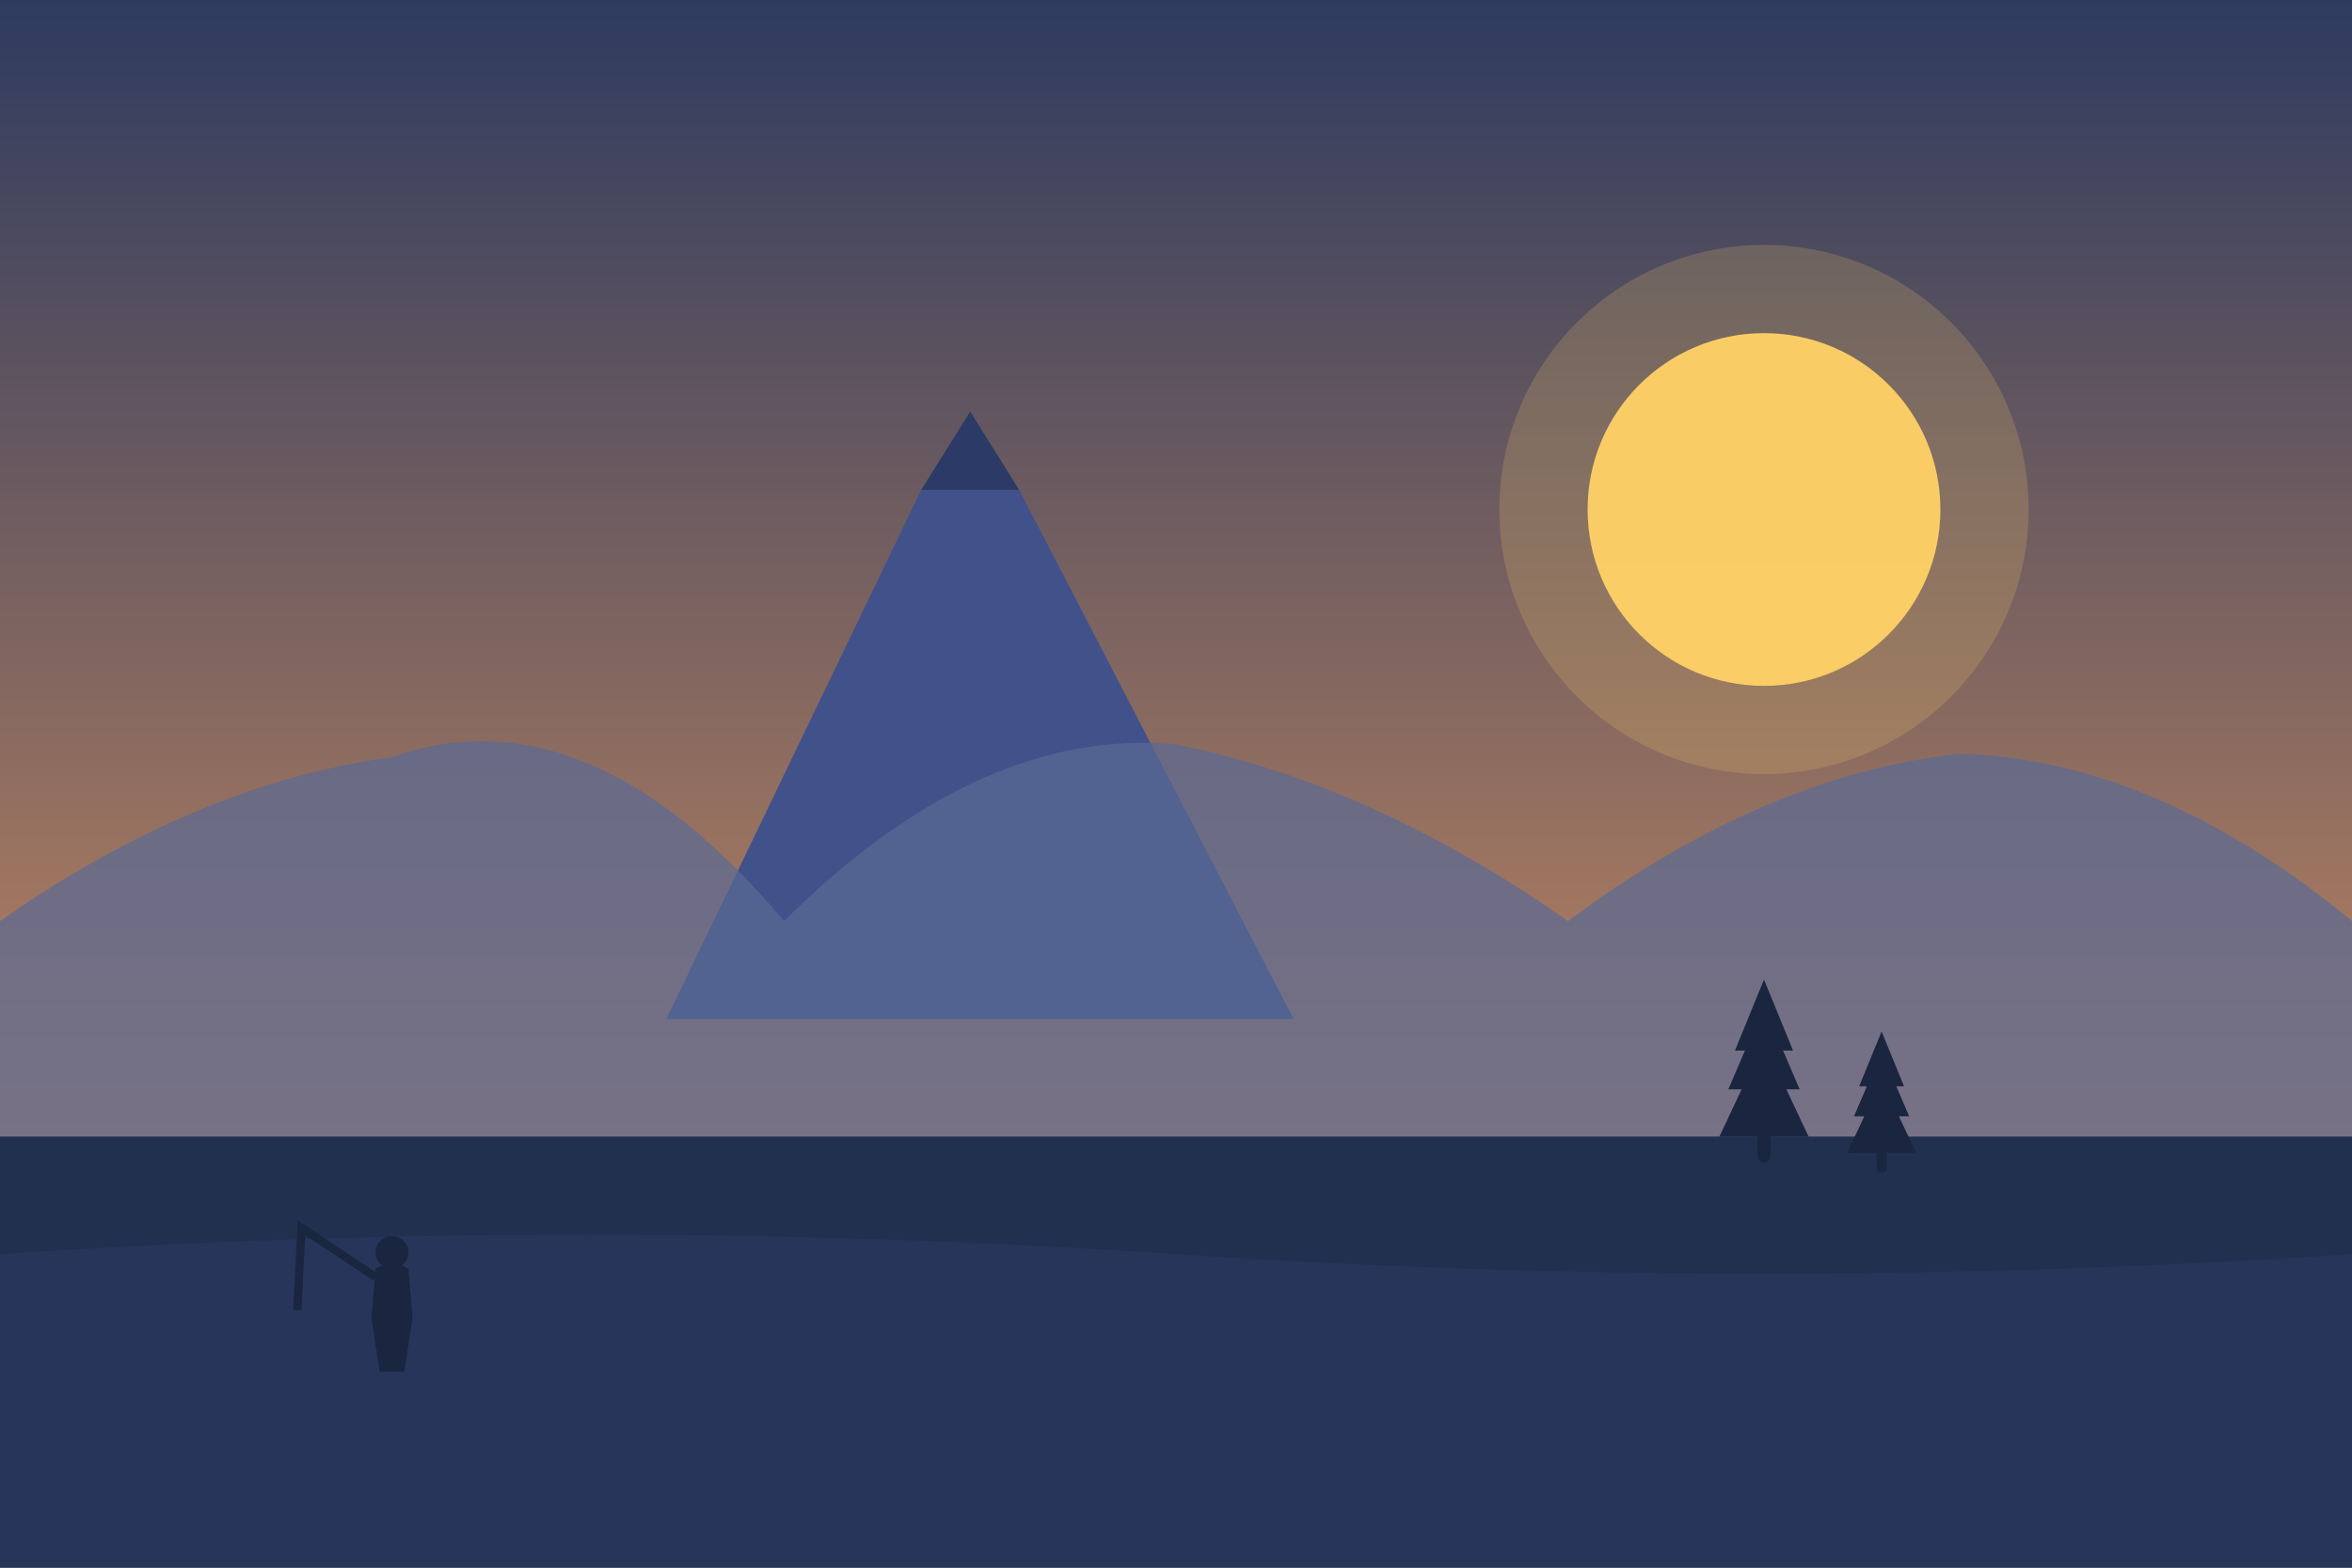
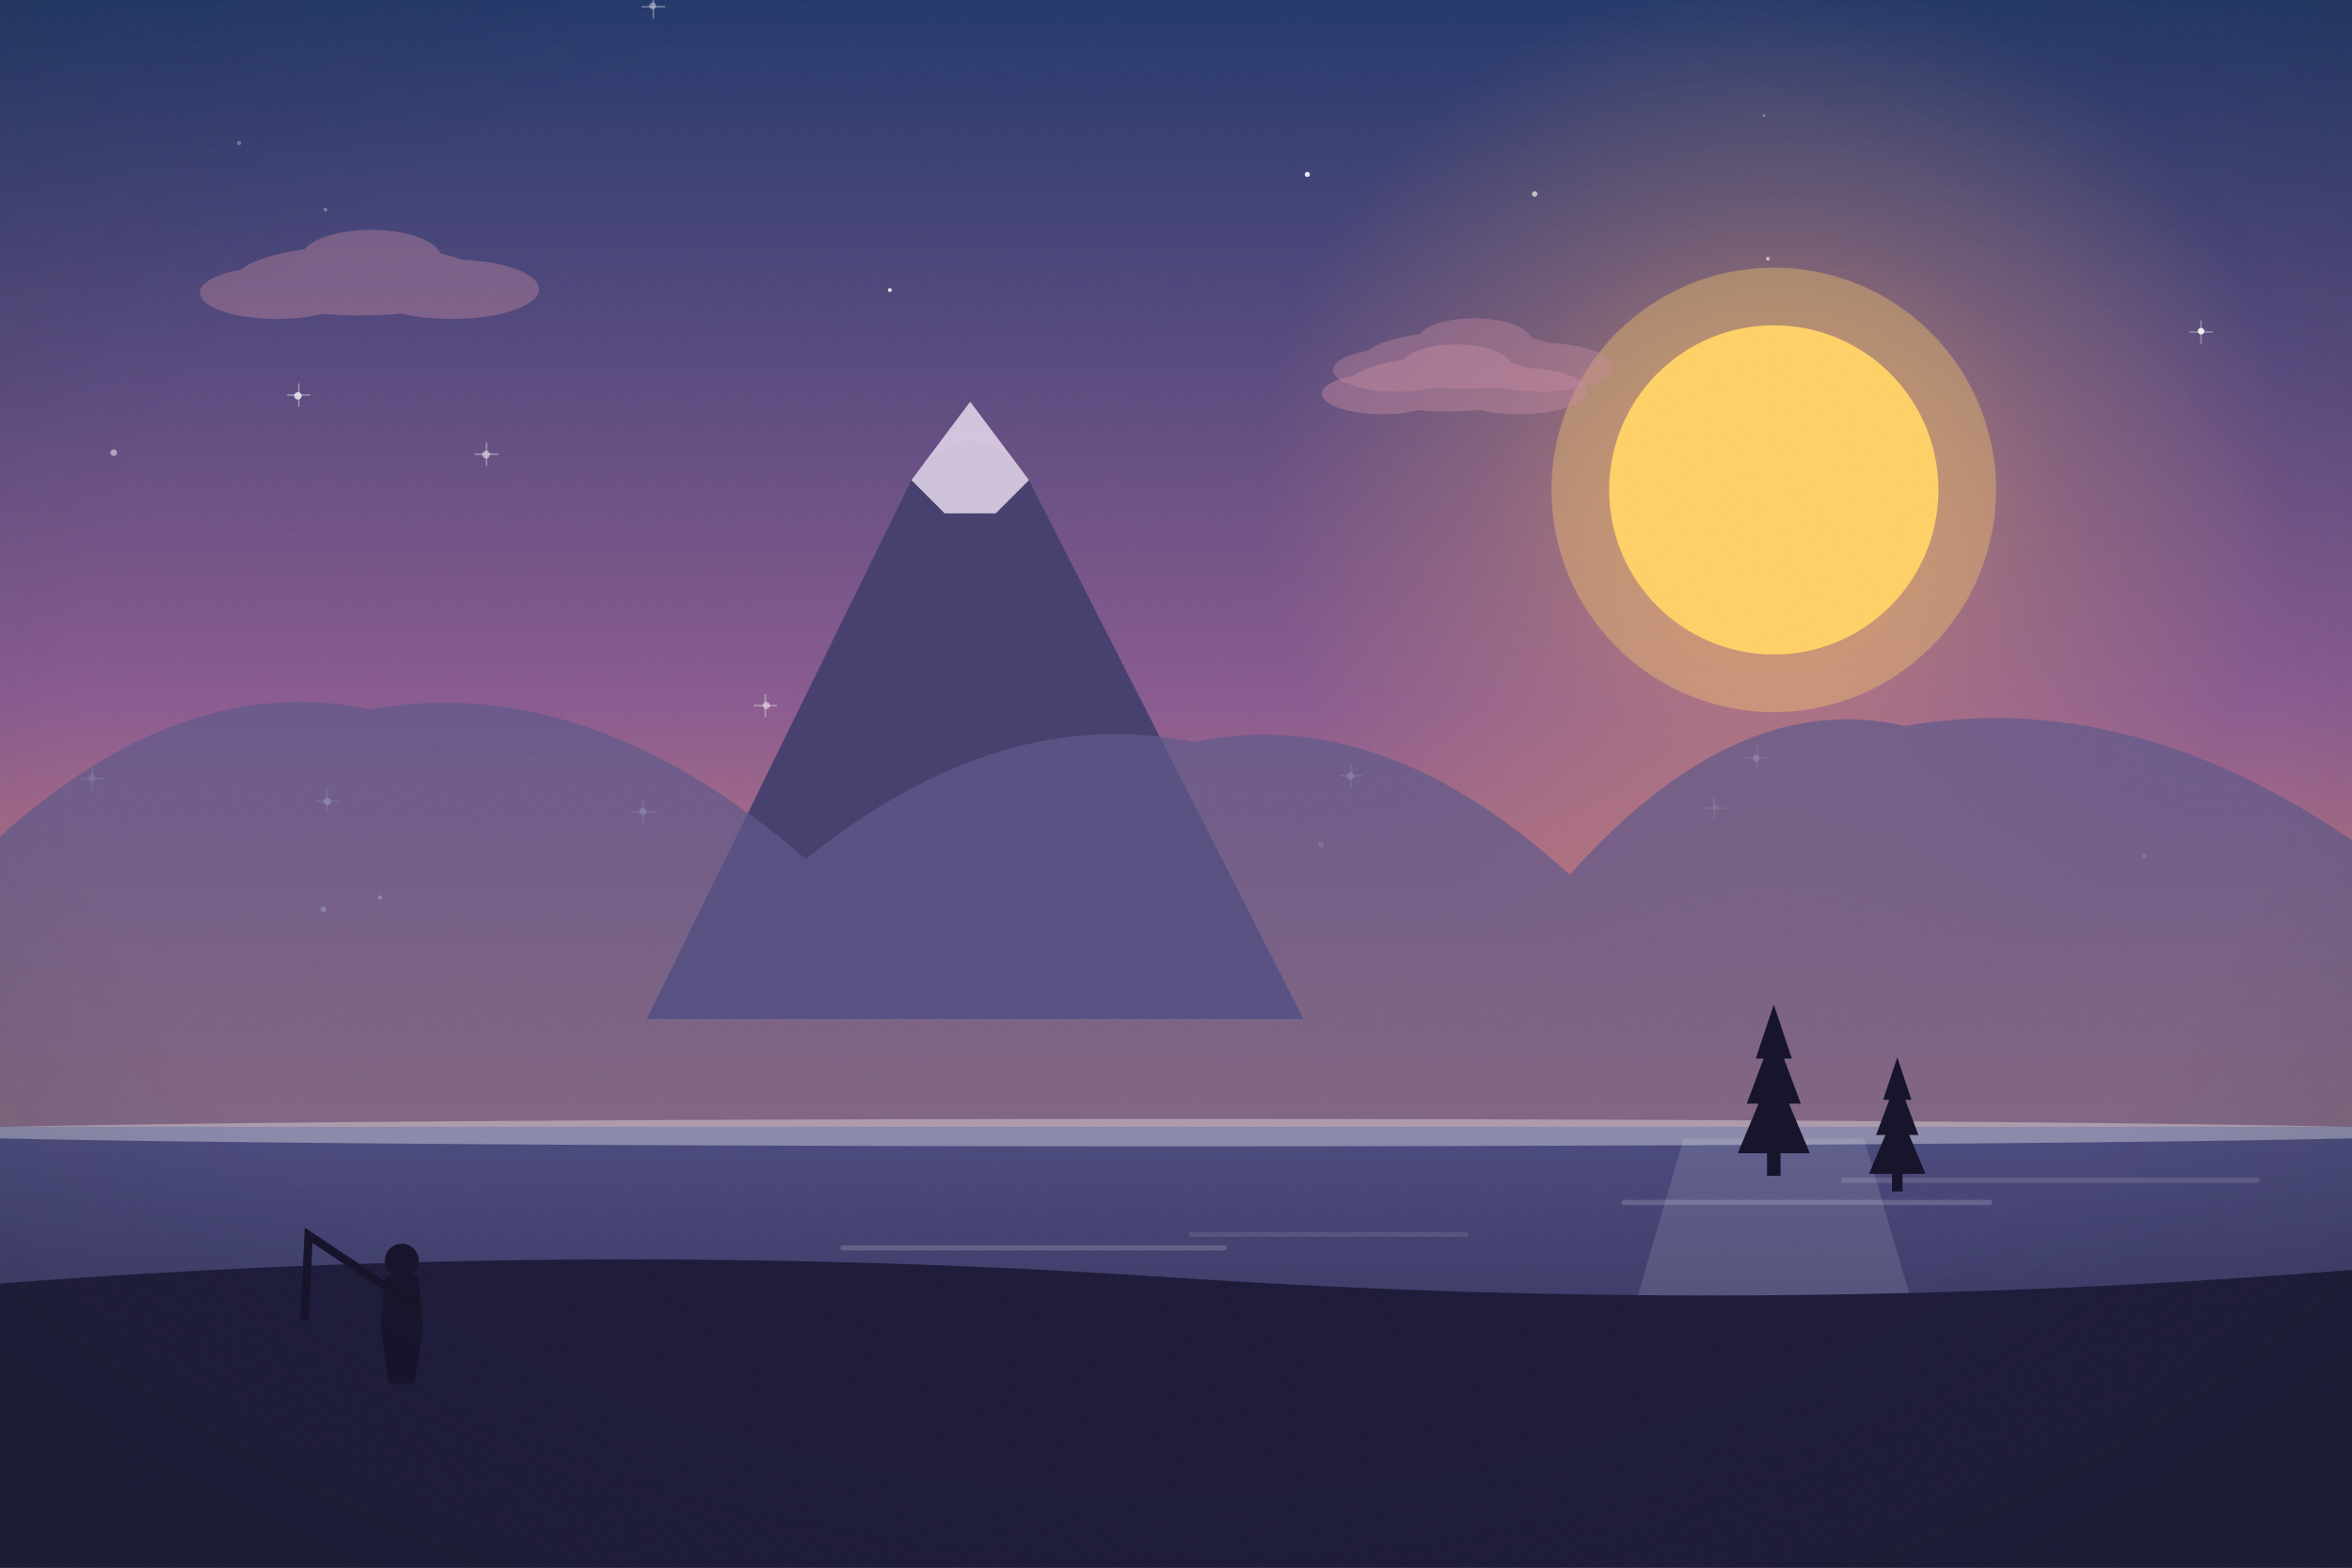
<svg xmlns="http://www.w3.org/2000/svg" viewBox="0 0 1200 800" width="1200" height="800" preserveAspectRatio="xMidYMid slice">
  <defs>
-     <linearGradient id="skyxw87h5" x1="0" y1="0" x2="0" y2="1">
-       <stop offset="0" stop-color="#2d3a5f" />
-       <stop offset="1" stop-color="#f4a261" />
+     <linearGradient id="sky1" x1="0" y1="0" x2="0" y2="1">
+       <stop offset="0" stop-color="#22376b" />
+       <stop offset="0.45" stop-color="#8a5a8f" />
+       <stop offset="0.8" stop-color="#ef9563" />
+       <stop offset="1" stop-color="#ffc98a" />
    </linearGradient>
  </defs>
-   <rect width="1200" height="800" fill="url(#skyxw87h5)" />
-   <circle cx="900" cy="260" r="135" fill="#ffd166" opacity="0.18" />
-   <circle cx="900" cy="260" r="90" fill="#ffd166" opacity="0.95" />
-   <path d="M340 520 L470 250 L520 250 L660 520 Z" fill="#41528a" />
-   <path d="M470 250 L495 210 L520 250 Z" fill="#2b3a66" />
-   <path d="M0 800 L0 470 Q -100 371.019 0 470 Q 100 399.986 200 386.33 Q 300 351.018 400 470 Q 500 370.763 600 379.836 Q 700 400.031 800 470 Q 900 395.558 1000 384.625 Q 1100 387.634 1200 470 L 1200 800 Z" fill="#5a6a94" opacity="0.7" />
-   <rect x="0" y="580" width="1200" height="220" fill="#22304f" />
-   <path d="M0 640 Q 300 620 600 640 T 1200 640 L1200 800 L0 800 Z" fill="#2b3a66" opacity="0.5" />
-   <g transform="translate(900 590) scale(1.1 1.1)" fill="#1a2540" stroke="#1a2540" stroke-width="0" opacity="1">
-     <path d="M0 0 L0 -18 M0 -12 L-16 -12 L0 -46 L16 -12 Z M0 -34 L-12 -34 L0 -62 L12 -34 Z M0 -52 L-9 -52 L0 -74 L9 -52 Z" stroke-width="6" stroke-linecap="round" />
+   <rect width="1200" height="800" fill="url(#sky1)" />
+   <circle cx="58" cy="231" r="1.7" fill="#fff" opacity="0.49" />
+   <circle cx="902" cy="132" r="1.0" fill="#fff" opacity="0.63" />
+   <circle cx="167" cy="409" r="1.9" fill="#fff" opacity="0.84" />
+   <path d="M 161.117 408.898 H 173.117 M 167.117 402.898 V 414.898" stroke="#fff" stroke-width="0.8" opacity="0.35" />
+   <circle cx="875" cy="412" r="1.7" fill="#fff" opacity="0.32" />
+   <path d="M 868.523 412.422 H 880.523 M 874.523 406.422 V 418.422" stroke="#fff" stroke-width="0.8" opacity="0.35" />
+   <circle cx="333" cy="3" r="1.8" fill="#fff" opacity="0.38" />
+   <path d="M 327.363 3.454 H 339.363 M 333.363 -2.546 V 9.454" stroke="#fff" stroke-width="0.8" opacity="0.35" />
+   <circle cx="47" cy="397" r="2.0" fill="#fff" opacity="0.31" />
+   <path d="M 41.139 397.324 H 53.139 M 47.139 391.324 V 403.324" stroke="#fff" stroke-width="0.8" opacity="0.35" />
+   <circle cx="689" cy="396" r="1.9" fill="#fff" opacity="0.59" />
+   <path d="M 683.444 395.89 H 695.444 M 689.444 389.89 V 401.89" stroke="#fff" stroke-width="0.8" opacity="0.35" />
+   <circle cx="1123" cy="169" r="1.7" fill="#fff" opacity="0.92" />
+   <path d="M 1116.962 169.397 H 1128.962 M 1122.962 163.397 V 175.397" stroke="#fff" stroke-width="0.8" opacity="0.35" />
+   <circle cx="465" cy="281" r="1.3" fill="#fff" opacity="0.82" />
+   <circle cx="667" cy="89" r="1.3" fill="#fff" opacity="0.89" />
+   <circle cx="328" cy="414" r="1.8" fill="#fff" opacity="0.62" />
+   <path d="M 322.222 414.417 H 334.222 M 328.222 408.417 V 420.417" stroke="#fff" stroke-width="0.8" opacity="0.35" />
+   <circle cx="391" cy="360" r="1.9" fill="#fff" opacity="0.46" />
+   <path d="M 384.501 360.085 H 396.501 M 390.501 354.085 V 366.085" stroke="#fff" stroke-width="0.8" opacity="0.35" />
+   <circle cx="166" cy="107" r="0.9" fill="#fff" opacity="0.35" />
+   <circle cx="152" cy="202" r="1.9" fill="#fff" opacity="0.74" />
+   <path d="M 146.412 201.611 H 158.412 M 152.412 195.611 V 207.611" stroke="#fff" stroke-width="0.8" opacity="0.35" />
+   <circle cx="674" cy="431" r="1.5" fill="#fff" opacity="0.37" />
+   <circle cx="194" cy="458" r="1.1" fill="#fff" opacity="0.90" />
+   <circle cx="900" cy="59" r="0.7" fill="#fff" opacity="0.34" />
+   <circle cx="165" cy="464" r="1.5" fill="#fff" opacity="0.83" />
+   <circle cx="783" cy="99" r="1.4" fill="#fff" opacity="0.68" />
+   <circle cx="248" cy="232" r="2.0" fill="#fff" opacity="0.49" />
+   <path d="M 242.218 231.797 H 254.218 M 248.218 225.797 V 237.797" stroke="#fff" stroke-width="0.8" opacity="0.35" />
+   <circle cx="896" cy="387" r="1.8" fill="#fff" opacity="0.76" />
+   <path d="M 890.462 386.636 H 902.462 M 896.462 380.636 V 392.636" stroke="#fff" stroke-width="0.8" opacity="0.35" />
+   <circle cx="1094" cy="437" r="1.2" fill="#fff" opacity="0.49" />
+   <circle cx="122" cy="73" r="1.1" fill="#fff" opacity="0.30" />
+   <circle cx="454" cy="148" r="1.0" fill="#fff" opacity="0.84" />
+   <defs>
+     <radialGradient id="glow2" cx="0.5" cy="0.5" r="0.5">
+       <stop offset="0" stop-color="#ffab66" stop-opacity="0.55" />
+       <stop offset="0.55" stop-color="#ffab66" stop-opacity="0.2" />
+       <stop offset="1" stop-color="#ffab66" stop-opacity="0" />
+     </radialGradient>
+   </defs>
+   <circle cx="905" cy="250" r="260.4" fill="url(#glow2)" />
+   <circle cx="905" cy="250" r="113.4" fill="#ffd166" opacity="0.35" />
+   <circle cx="905" cy="250" r="84" fill="#ffd166" />
+   <g fill="#c88ba0" opacity="0.374">
+     <ellipse cx="184.065" cy="143.146" rx="64.214" ry="17.837" />
+     <ellipse cx="141.256" cy="149.389" rx="39.242" ry="13.378" />
+     <ellipse cx="230.442" cy="147.605" rx="44.593" ry="15.162" />
+     <ellipse cx="189.416" cy="131.552" rx="35.674" ry="14.27" />
+   </g>
+   <g fill="#c88ba0" opacity="0.431">
+     <ellipse cx="738.727" cy="196.013" rx="50.292" ry="13.97" />
+     <ellipse cx="705.199" cy="200.903" rx="30.734" ry="10.478" />
+     <ellipse cx="775.049" cy="199.506" rx="34.925" ry="11.875" />
+     <ellipse cx="742.918" cy="186.933" rx="27.94" ry="11.176" />
+   </g>
+   <g fill="#c88ba0" opacity="0.369">
+     <ellipse cx="747.683" cy="183.715" rx="52.849" ry="14.68" />
+     <ellipse cx="712.45" cy="188.854" rx="32.297" ry="11.01" />
+     <ellipse cx="785.852" cy="187.385" rx="36.701" ry="12.478" />
+     <ellipse cx="752.087" cy="174.173" rx="29.361" ry="11.744" />
+   </g>
+   <path d="M330 520 L465 245 Q 495 205 525 245 L 665 520 Z" fill="#453e6e" />
+   <path d="M465 245 L495 205 L525 245 L508 262 L482 262 Z" fill="#e8d9ef" opacity="0.85" />
+   <path d="M0 800 L0 426.9 Q 94.3 342.0 188.6 362.0 Q 299.8 342.0 411.1 438.4 Q 510.1 358.6 609.1 378.6 Q 705.0 358.6 800.9 446.4 Q 886.3 350.5 971.7 370.5 Q 1085.8 350.5 1200.0 428.8 L 1200 800 Z" fill="#5d5789" opacity="0.7" />
+   <defs>
+     <linearGradient id="wtr3" x1="0" y1="0" x2="0" y2="1">
+       <stop offset="0" stop-color="#4b4a7e" />
+       <stop offset="1" stop-color="#262347" />
+     </linearGradient>
+   </defs>
+   <rect x="0" y="575" width="1200" height="225" fill="url(#wtr3)" />
+   <ellipse cx="600" cy="578" rx="660" ry="7" fill="#ffffff" opacity="0.35" />
+   <rect x="939.2" y="601" width="213.714" height="2.6" rx="1.3" fill="#ffffff" opacity="0.132" />
+   <rect x="827.354" y="612.314" width="189.076" height="2.6" rx="1.3" fill="#ffffff" opacity="0.173" />
+   <rect x="606.576" y="628.677" width="142.782" height="2.6" rx="1.3" fill="#ffffff" opacity="0.105" />
+   <rect x="428.774" y="635.51" width="197.236" height="2.6" rx="1.3" fill="#ffffff" opacity="0.165" />
+   <rect x="211.5" y="669.463" width="207.549" height="2.6" rx="1.3" fill="#ffffff" opacity="0.159" />
+   <rect x="248.96" y="682.347" width="172.818" height="2.6" rx="1.3" fill="#ffffff" opacity="0.083" />
+   <rect x="879.039" y="688.765" width="95.404" height="2.6" rx="1.3" fill="#ffffff" opacity="0.197" />
+   <rect x="371.026" y="677.909" width="148.121" height="2.6" rx="1.3" fill="#ffffff" opacity="0.149" />
+   <rect x="299.167" y="739.814" width="172.744" height="2.6" rx="1.3" fill="#ffffff" opacity="0.177" />
+   <rect x="136.853" y="753.988" width="183.426" height="2.6" rx="1.3" fill="#ffffff" opacity="0.175" />
+   <rect x="884.885" y="741.814" width="111.841" height="2.6" rx="1.3" fill="#ffffff" opacity="0.081" />
+   <rect x="216.641" y="792.326" width="128.61" height="2.6" rx="1.3" fill="#ffffff" opacity="0.145" />
+   <path d="M 859 581 L 951 581 L 1015 800 L 795 800 Z" fill="#ffffff" opacity="0.12" />
+   <path d="M0 655 Q 300 632 600 652 T 1200 648 L 1200 800 L 0 800 Z" fill="#1c1938" />
+   <g transform="translate(905 600) scale(1.15 1.15)" fill="#131028" stroke="#131028" stroke-width="0" opacity="1">
    <path d="M-16 -10 L0 -48 L16 -10 Z M-12 -32 L0 -64 L12 -32 Z M-8 -52 L0 -76 L8 -52 Z" />
    <rect x="-3" y="-14" width="6" height="14" />
  </g>
-   <g transform="translate(960 596) scale(0.85 0.85)" fill="#1a2540" stroke="#1a2540" stroke-width="0" opacity="1">
-     <path d="M0 0 L0 -18 M0 -12 L-16 -12 L0 -46 L16 -12 Z M0 -34 L-12 -34 L0 -62 L12 -34 Z M0 -52 L-9 -52 L0 -74 L9 -52 Z" stroke-width="6" stroke-linecap="round" />
+   <g transform="translate(968 608) scale(0.9 0.9)" fill="#131028" stroke="#131028" stroke-width="0" opacity="1">
    <path d="M-16 -10 L0 -48 L16 -10 Z M-12 -32 L0 -64 L12 -32 Z M-8 -52 L0 -76 L8 -52 Z" />
    <rect x="-3" y="-14" width="6" height="14" />
  </g>
-   <g transform="translate(200 700) scale(-1.05 1.05)" fill="#1a2540" stroke="#1a2540" stroke-width="0" opacity="1">
+   <g transform="translate(205 706) scale(-1.08 1.08)" fill="#131028" stroke="#131028" stroke-width="0" opacity="1">
    <circle cx="0" cy="-58" r="8" />
    <path d="M-8 -50 Q0 -55 8 -50 L10 -26 L6 0 L-6 0 L-10 -26 Z" />
    <path d="M8 -46 L44 -70 L46 -30" stroke-width="4" fill="none" />
  </g>
+   <defs>
+     <radialGradient id="vig4" cx="0.5" cy="0.46" r="0.75">
+       <stop offset="0.62" stop-color="#0a1a18" stop-opacity="0" />
+       <stop offset="1" stop-color="#0a1a18" stop-opacity="0.2" />
+     </radialGradient>
+   </defs>
+   <rect width="1200" height="800" fill="url(#vig4)" />
+   <filter id="nz5">
+     <feTurbulence type="fractalNoise" baseFrequency="0.9" numOctaves="2" stitchTiles="stitch" />
+     <feColorMatrix type="saturate" values="0" />
+   </filter>
+   <rect width="1200" height="800" filter="url(#nz5)" opacity="0.05" />
</svg>
